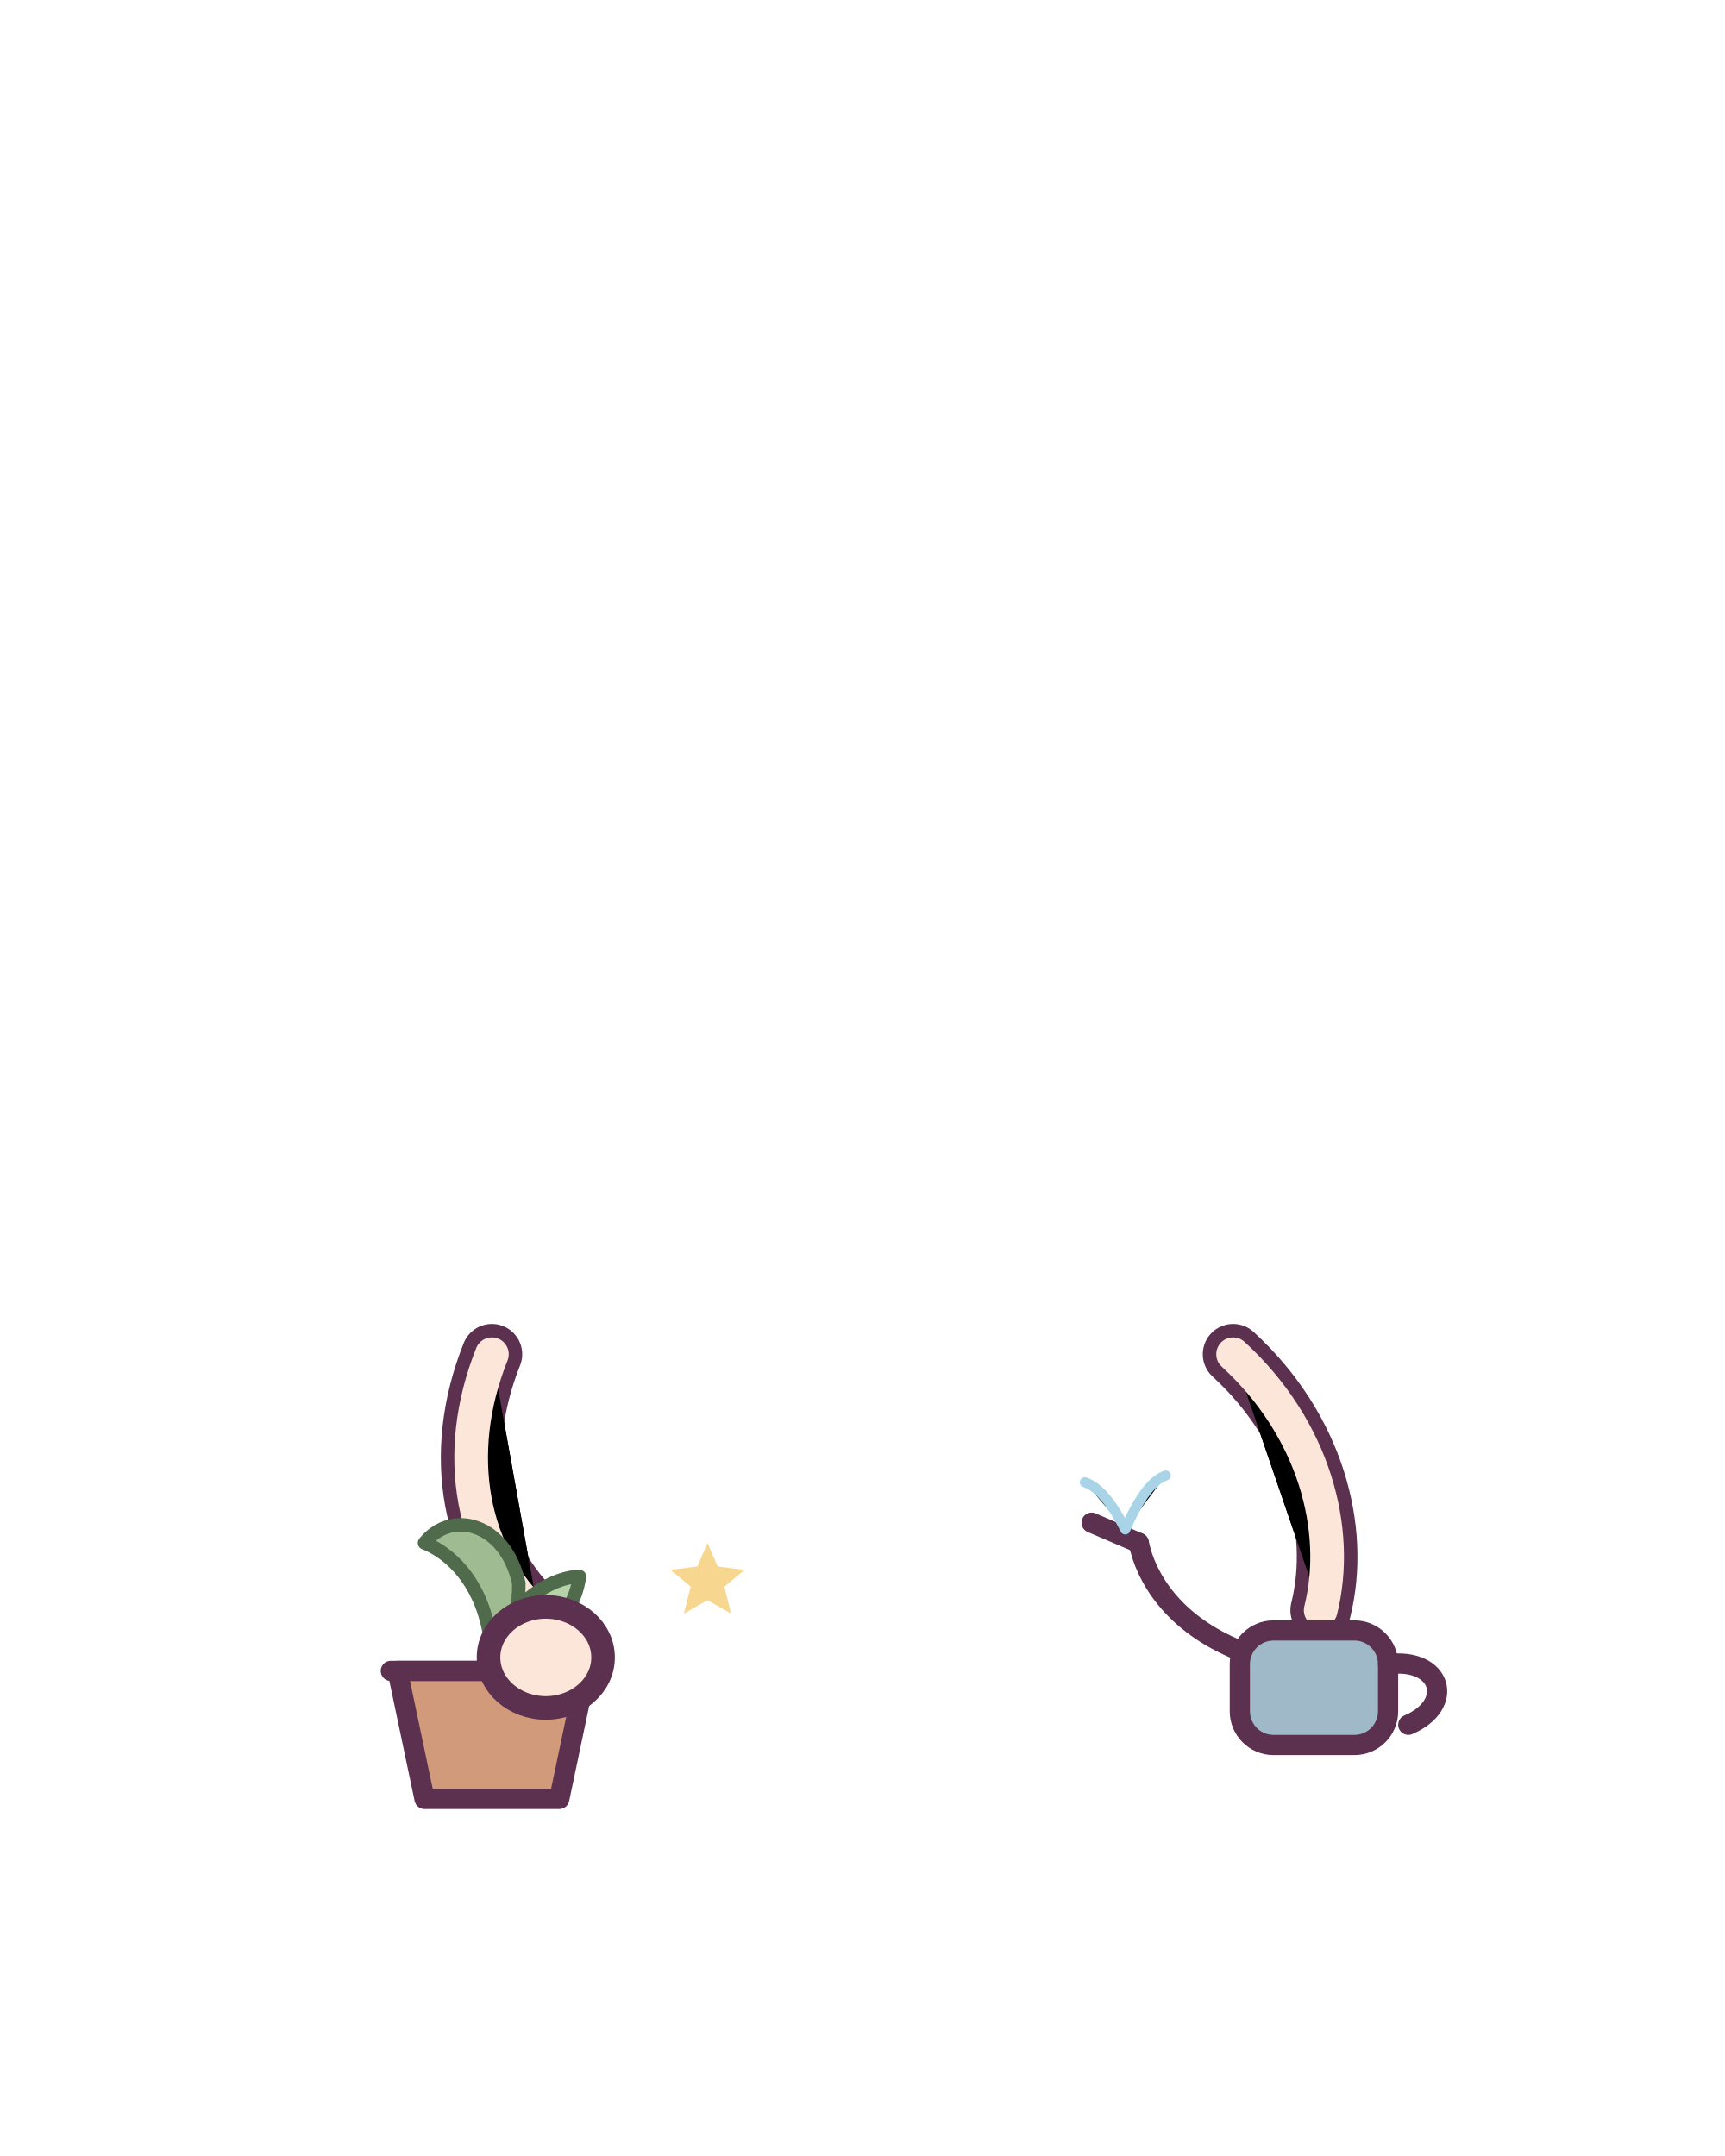
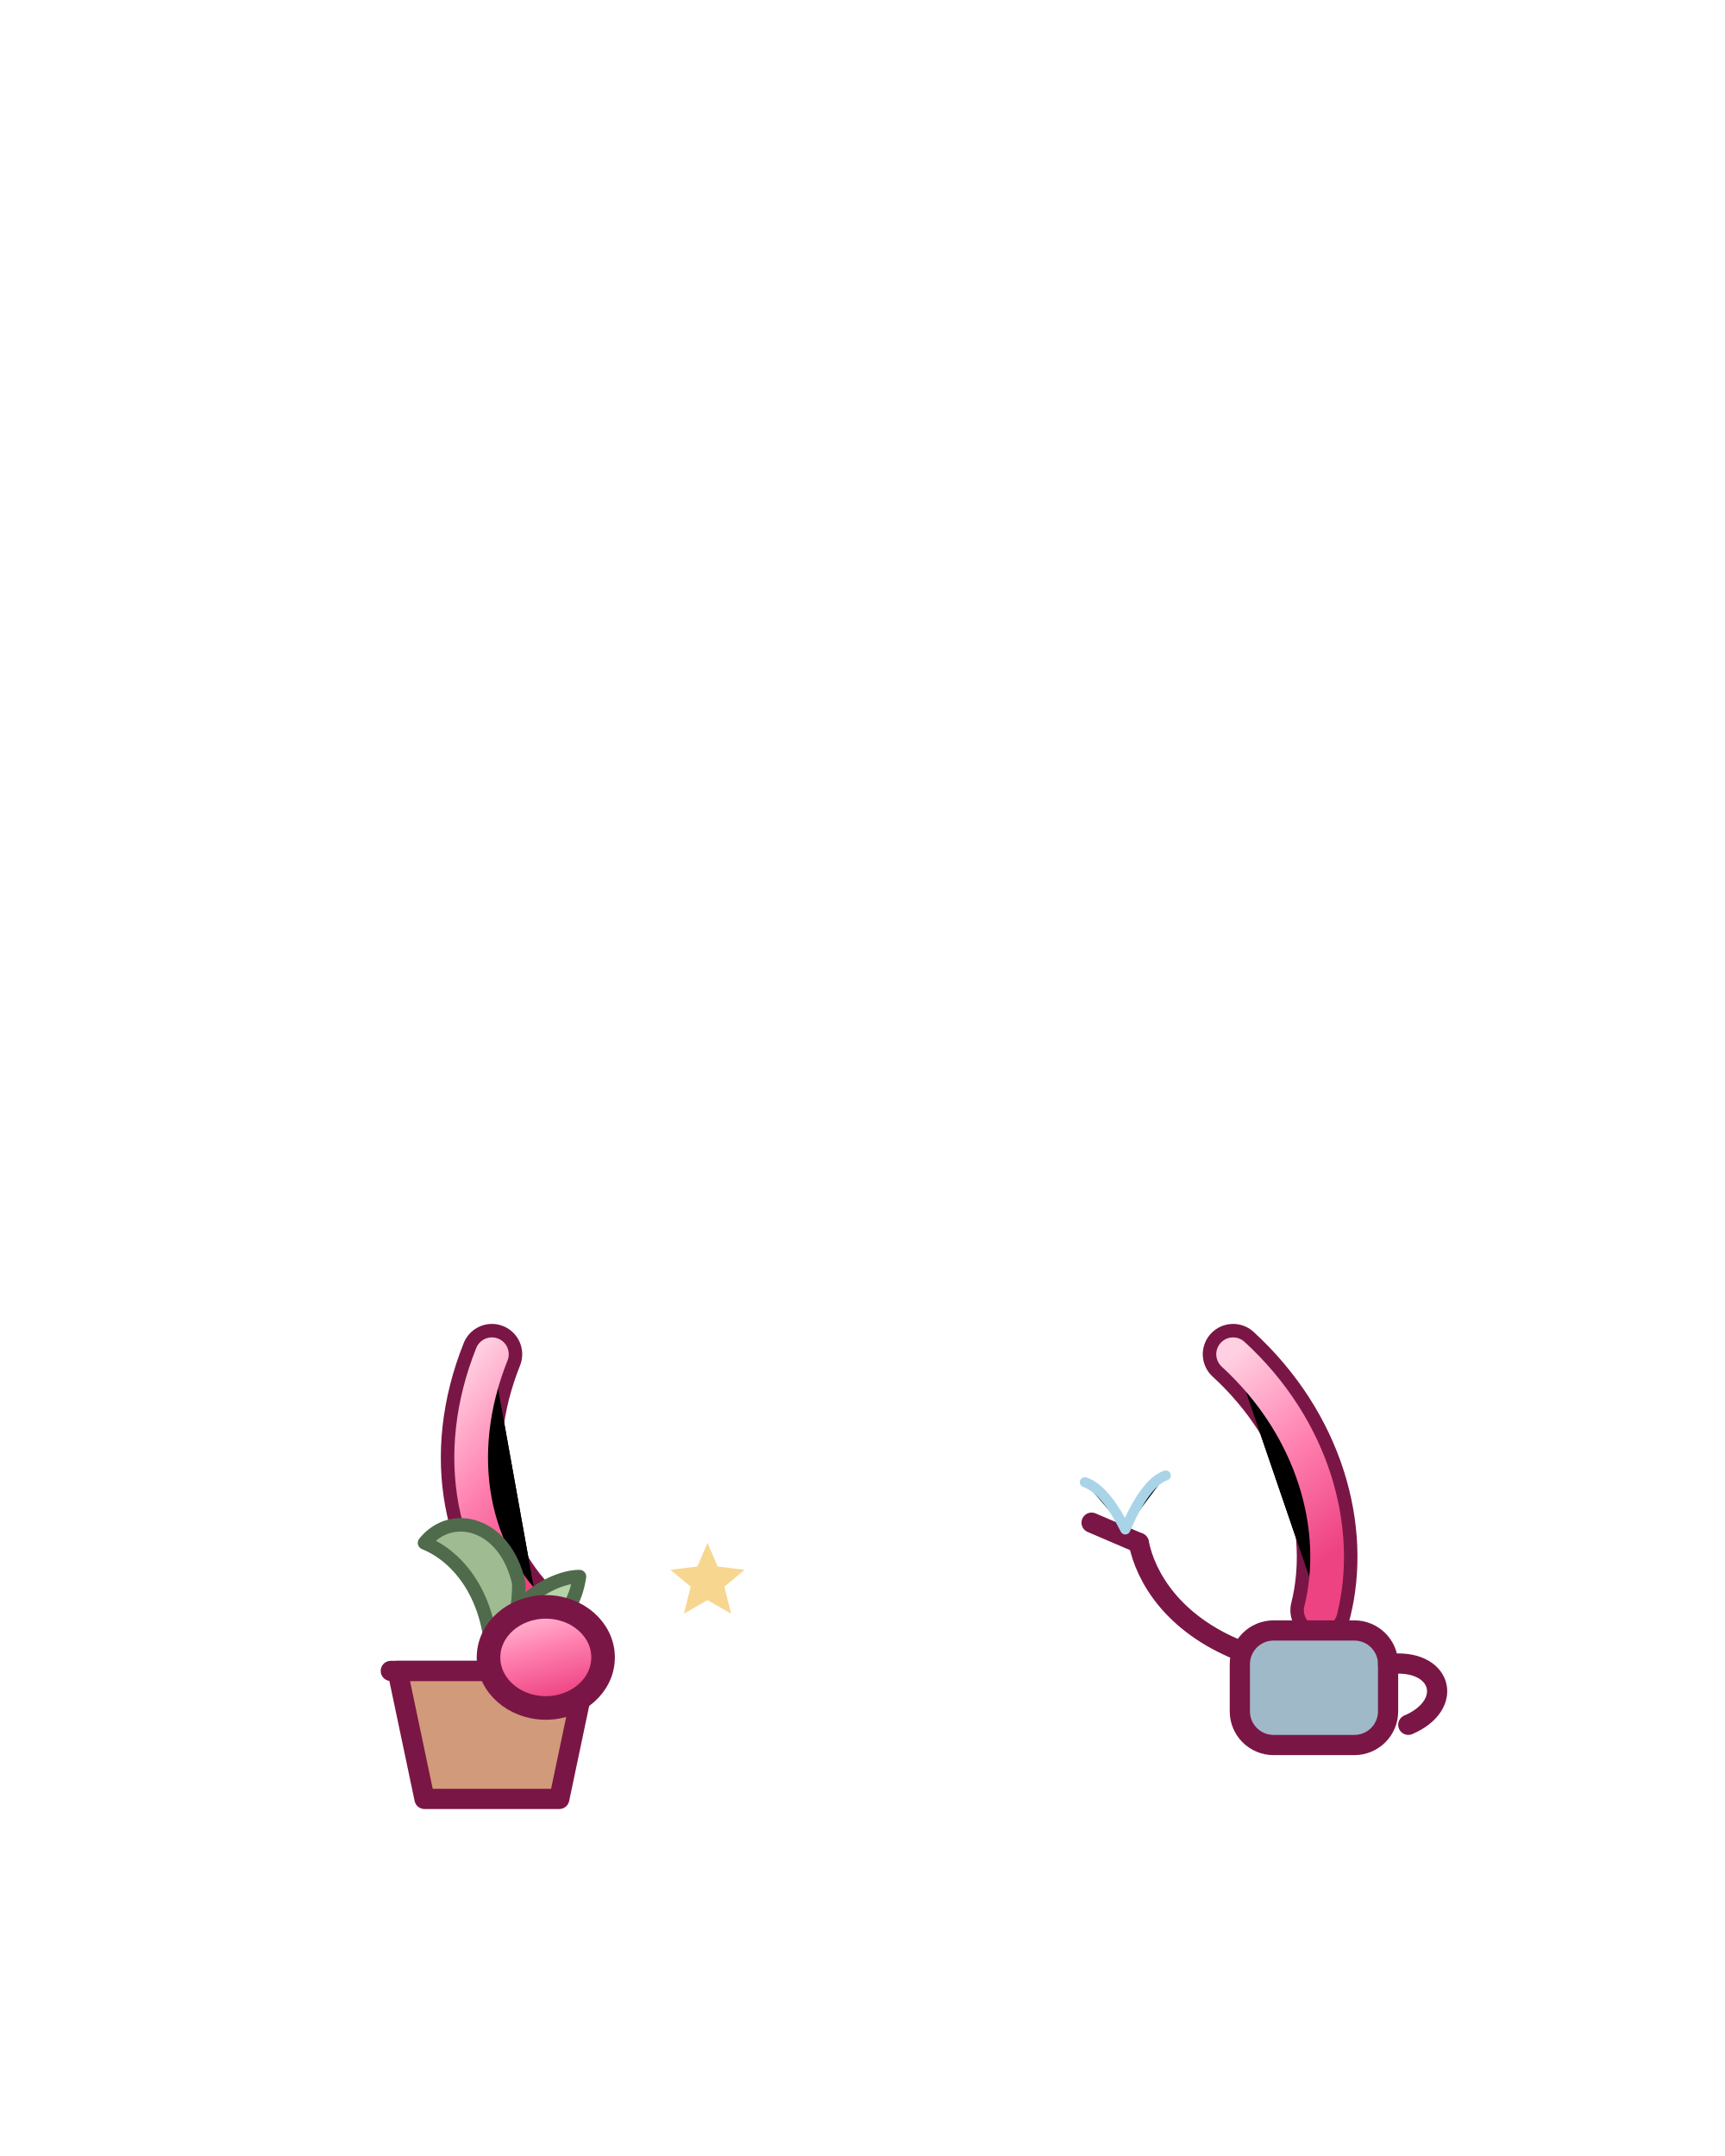
<svg xmlns="http://www.w3.org/2000/svg" viewBox="0 0 512 640" width="512" height="640">
+   <defs>
+     <linearGradient id="armPlush" x1="0" y1="0" x2="0.3" y2="1">
+       <stop stop-color="#ffd0e1" />
+       <stop offset=".5" stop-color="#ff82b1" />
+       <stop offset="1" stop-color="#ee4382" />
+     </linearGradient>
+   </defs>
  <g id="pose-gardening" stroke-linecap="round" stroke-linejoin="round">
-     <path d="M146 402 C134 432 140 462 160 480" stroke="#5c3150" stroke-width="18" />
-     <path d="M146 402 C134 432 140 462 160 480" stroke="#fbe6d9" stroke-width="10" />
-     <path d="M366 402 C390 424 398 454 392 478" stroke="#5c3150" stroke-width="18" />
-     <path d="M366 402 C390 424 398 454 392 478" stroke="#fbe6d9" stroke-width="10" />
+     <path d="M146 402 C134 432 140 462 160 480" stroke="#7a1645" stroke-width="18" />
+     <path d="M146 402 C134 432 140 462 160 480" stroke="url(#armPlush)" stroke-width="10" />
+     <path d="M366 402 C390 424 398 454 392 478" stroke="#7a1645" stroke-width="18" />
+     <path d="M366 402 C390 424 398 454 392 478" stroke="url(#armPlush)" stroke-width="10" />
    <g transform="translate(146 502)">
-       <path d="M-28 -6 H28 L20 32 H-20 Z" fill="#d19a7a" stroke="#5c3150" stroke-width="6" stroke-linejoin="round" />
-       <path d="M-30 -6 H30" stroke="#5c3150" stroke-width="6" />
+       <path d="M-28 -6 H28 L20 32 H-20 Z" fill="#d19a7a" stroke="#7a1645" stroke-width="6" stroke-linejoin="round" />
+       <path d="M-30 -6 H30" stroke="#7a1645" stroke-width="6" />
      <path d="M0 -8 C0 -28 -10 -40 -20 -44 C-12 -54 4 -50 8 -32 C8 -20 4 -10 0 -8 Z" fill="#9fbb92" stroke="#4f6b4b" stroke-width="4" />
      <path d="M0 -10 C4 -26 18 -34 26 -34 C24 -20 12 -12 0 -10 Z" fill="#b6d2a8" stroke="#4f6b4b" stroke-width="4" />
    </g>
-     <ellipse cx="162" cy="492" rx="17" ry="15" fill="#fbe6d9" stroke="#5c3150" stroke-width="7" />
+     <ellipse cx="162" cy="492" rx="17" ry="15" fill="url(#armPlush)" stroke="#7a1645" stroke-width="7" />
    <g transform="translate(392 492)">
-       <rect x="-24" y="-8" width="44" height="34" rx="10" fill="#9fb9c9" stroke="#5c3150" stroke-width="6" />
-       <path d="M-24 -2 C-44 -10 -52 -24 -54 -34" fill="none" stroke="#5c3150" stroke-width="6" />
-       <path d="M-54 -34 L-68 -40" stroke="#5c3150" stroke-width="6" stroke-linecap="round" />
-       <path d="M20 2 C36 0 40 14 26 20" fill="none" stroke="#5c3150" stroke-width="6" />
+       <rect x="-24" y="-8" width="44" height="34" rx="10" fill="#9fb9c9" stroke="#7a1645" stroke-width="6" />
+       <path d="M-24 -2 C-44 -10 -52 -24 -54 -34" fill="none" stroke="#7a1645" stroke-width="6" />
+       <path d="M-54 -34 L-68 -40" stroke="#7a1645" stroke-width="6" stroke-linecap="round" />
+       <path d="M20 2 C36 0 40 14 26 20" fill="none" stroke="#7a1645" stroke-width="6" />
      <path d="M-58 -38 Q-64 -50 -70 -52 M-58 -38 Q-52 -52 -46 -54" stroke="#a9d4e8" stroke-width="3" stroke-linecap="round" />
    </g>
    <path d="M210 458 l3 7 8 1 -6 5 2 8 -7 -4 -7 4 2 -8 -6 -5 8 -1 Z" fill="#f6cf7d" opacity="0.85" />
  </g>
</svg>
